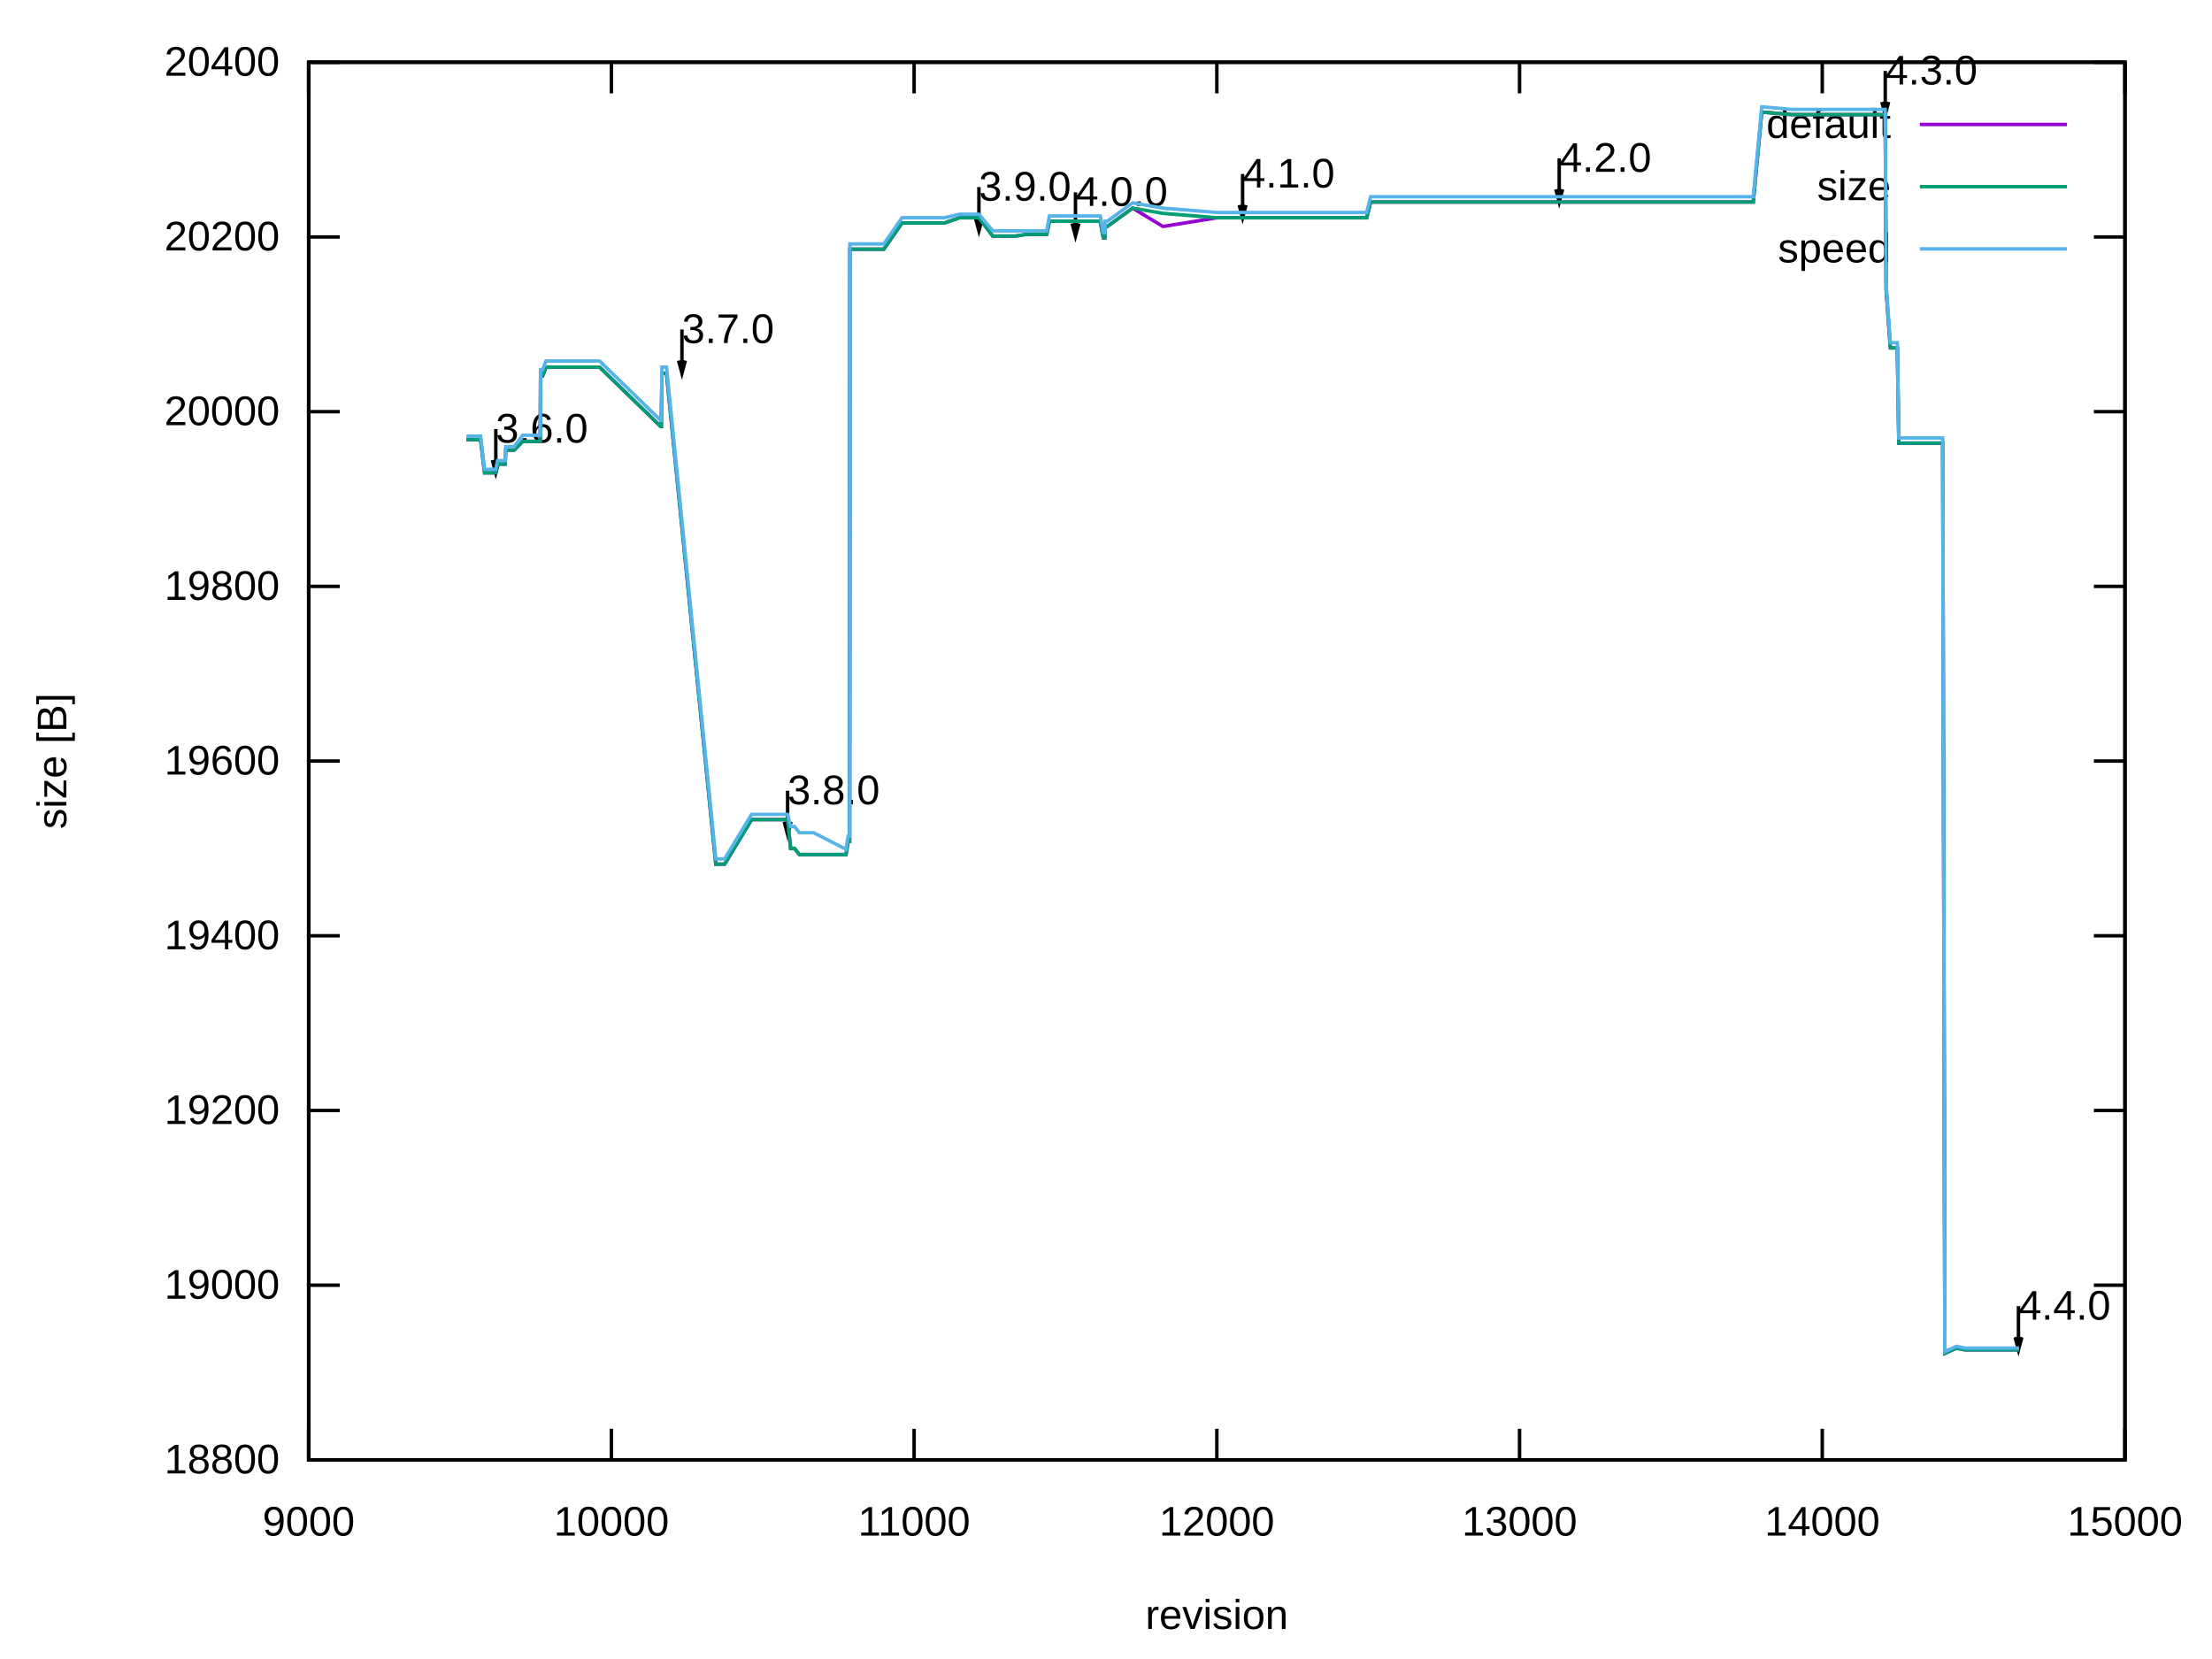
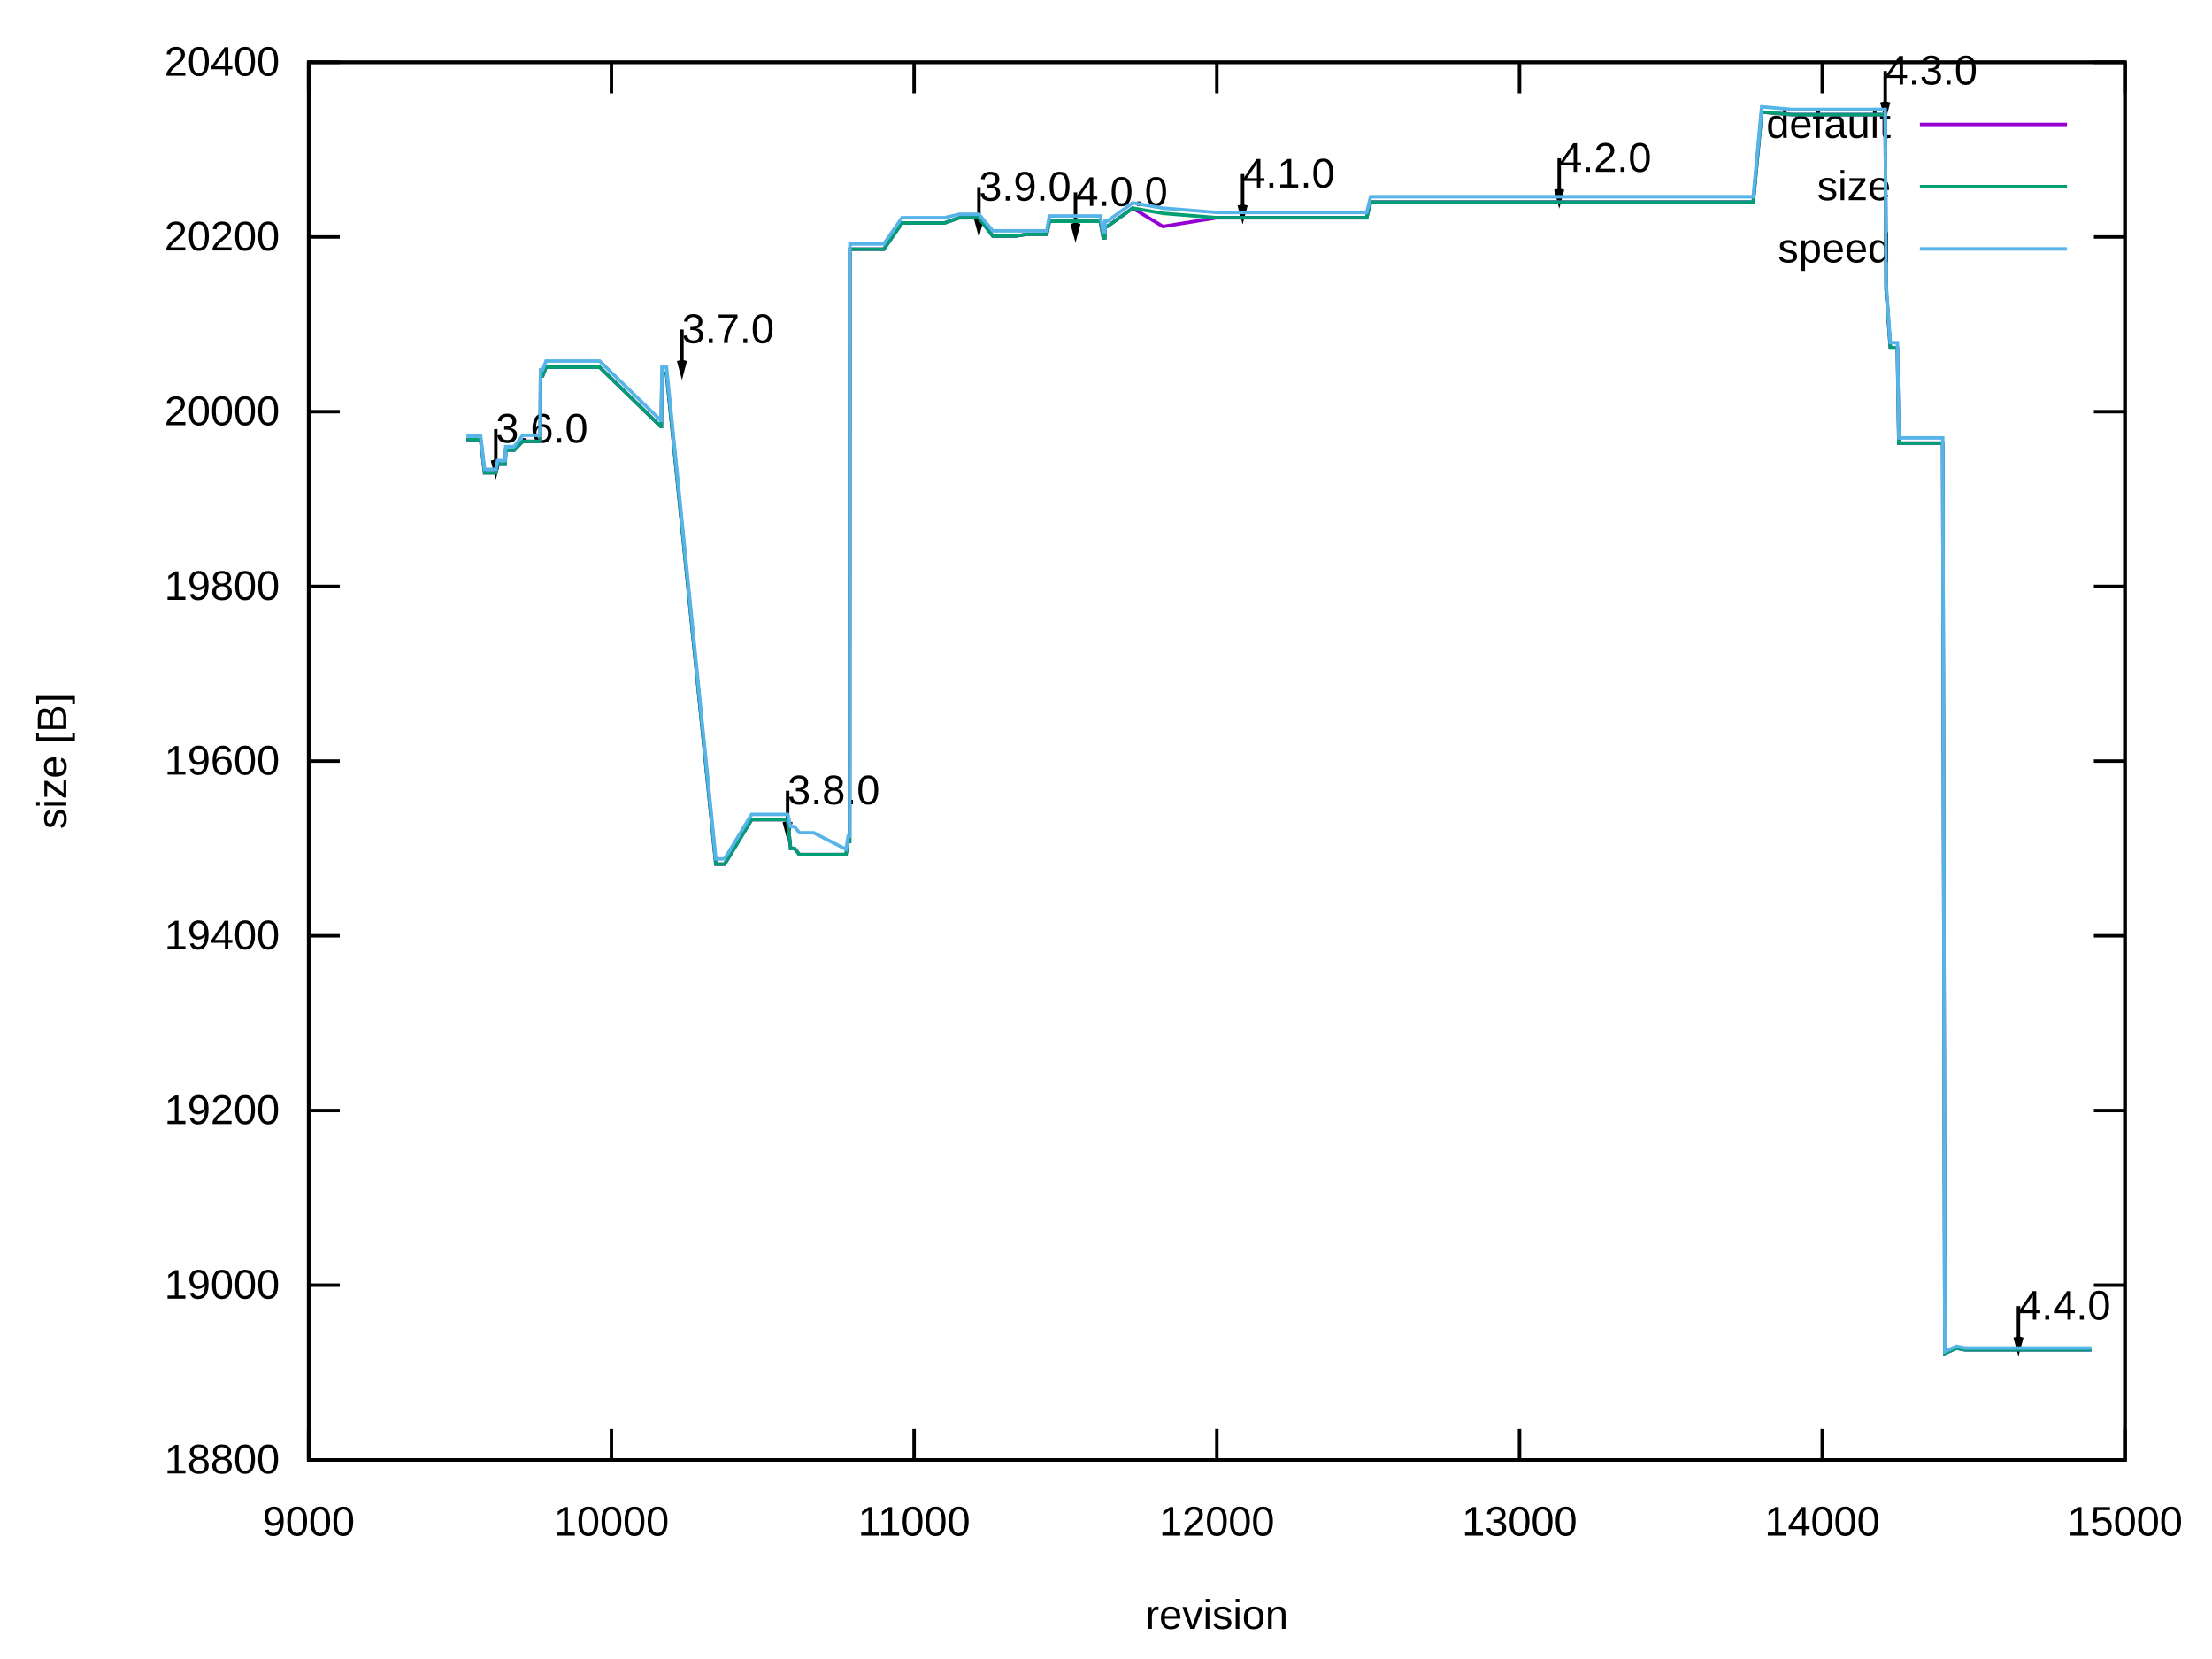
<svg xmlns="http://www.w3.org/2000/svg" xmlns:xlink="http://www.w3.org/1999/xlink" width="640" height="480" viewBox="0 0 640 480">
  <g id="gnuplot_canvas">
    <rect x="0" y="0" width="640" height="480" fill="none" />
    <defs>
      <circle id="gpDot" r="0.5" stroke-width="0.5" stroke="currentColor" />
      <path id="gpPt0" stroke-width="0.222" stroke="currentColor" d="M-1,0 h2 M0,-1 v2" />
      <path id="gpPt1" stroke-width="0.222" stroke="currentColor" d="M-1,-1 L1,1 M1,-1 L-1,1" />
      <path id="gpPt2" stroke-width="0.222" stroke="currentColor" d="M-1,0 L1,0 M0,-1 L0,1 M-1,-1 L1,1 M-1,1 L1,-1" />
      <rect id="gpPt3" stroke-width="0.222" stroke="currentColor" x="-1" y="-1" width="2" height="2" />
      <rect id="gpPt4" stroke-width="0.222" stroke="currentColor" fill="currentColor" x="-1" y="-1" width="2" height="2" />
      <circle id="gpPt5" stroke-width="0.222" stroke="currentColor" cx="0" cy="0" r="1" />
      <use xlink:href="#gpPt5" id="gpPt6" fill="currentColor" stroke="none" />
      <path id="gpPt7" stroke-width="0.222" stroke="currentColor" d="M0,-1.33 L-1.33,0.67 L1.33,0.67 z" />
      <use xlink:href="#gpPt7" id="gpPt8" fill="currentColor" stroke="none" />
      <use xlink:href="#gpPt7" id="gpPt9" stroke="currentColor" transform="rotate(180)" />
      <use xlink:href="#gpPt9" id="gpPt10" fill="currentColor" stroke="none" />
      <use xlink:href="#gpPt3" id="gpPt11" stroke="currentColor" transform="rotate(45)" />
      <use xlink:href="#gpPt11" id="gpPt12" fill="currentColor" stroke="none" />
      <path id="gpPt13" stroke-width="0.222" stroke="currentColor" d="M0,1.330 L1.265,0.411 L0.782,-1.067 L-0.782,-1.076 L-1.265,0.411 z" />
      <use xlink:href="#gpPt13" id="gpPt14" fill="currentColor" stroke="none" />
      <filter id="textbox" filterUnits="objectBoundingBox" x="0" y="0" height="1" width="1">
        <feFlood flood-color="white" flood-opacity="1" result="bgnd" />
        <feComposite in="SourceGraphic" in2="bgnd" operator="atop" />
      </filter>
      <filter id="greybox" filterUnits="objectBoundingBox" x="0" y="0" height="1" width="1">
        <feFlood flood-color="lightgrey" flood-opacity="1" result="grey" />
        <feComposite in="SourceGraphic" in2="grey" operator="atop" />
      </filter>
    </defs>
    <g fill="none" color="white" stroke="currentColor" stroke-width="1.00" stroke-linecap="butt" stroke-linejoin="miter">
</g>
    <g fill="none" color="black" stroke="currentColor" stroke-width="1.00" stroke-linecap="butt" stroke-linejoin="miter">
      <path stroke="black" d="M89.31,422.40 L98.31,422.40 M614.82,422.40 L605.82,422.40  " />
      <g transform="translate(80.92,426.30)" stroke="none" fill="black" font-family="Arial" font-size="12.00" text-anchor="end">
        <text>
          <tspan font-family="Arial"> 18800</tspan>
        </text>
      </g>
    </g>
    <g fill="none" color="black" stroke="currentColor" stroke-width="1.00" stroke-linecap="butt" stroke-linejoin="miter">
      <path stroke="black" d="M89.31,371.85 L98.31,371.85 M614.82,371.85 L605.82,371.85  " />
      <g transform="translate(80.92,375.75)" stroke="none" fill="black" font-family="Arial" font-size="12.00" text-anchor="end">
        <text>
          <tspan font-family="Arial"> 19000</tspan>
        </text>
      </g>
    </g>
    <g fill="none" color="black" stroke="currentColor" stroke-width="1.00" stroke-linecap="butt" stroke-linejoin="miter">
      <path stroke="black" d="M89.31,321.30 L98.31,321.30 M614.82,321.30 L605.82,321.30  " />
      <g transform="translate(80.92,325.20)" stroke="none" fill="black" font-family="Arial" font-size="12.00" text-anchor="end">
        <text>
          <tspan font-family="Arial"> 19200</tspan>
        </text>
      </g>
    </g>
    <g fill="none" color="black" stroke="currentColor" stroke-width="1.00" stroke-linecap="butt" stroke-linejoin="miter">
      <path stroke="black" d="M89.31,270.75 L98.31,270.75 M614.82,270.75 L605.82,270.75  " />
      <g transform="translate(80.92,274.65)" stroke="none" fill="black" font-family="Arial" font-size="12.00" text-anchor="end">
        <text>
          <tspan font-family="Arial"> 19400</tspan>
        </text>
      </g>
    </g>
    <g fill="none" color="black" stroke="currentColor" stroke-width="1.00" stroke-linecap="butt" stroke-linejoin="miter">
      <path stroke="black" d="M89.31,220.20 L98.31,220.20 M614.82,220.20 L605.82,220.20  " />
      <g transform="translate(80.92,224.10)" stroke="none" fill="black" font-family="Arial" font-size="12.00" text-anchor="end">
        <text>
          <tspan font-family="Arial"> 19600</tspan>
        </text>
      </g>
    </g>
    <g fill="none" color="black" stroke="currentColor" stroke-width="1.00" stroke-linecap="butt" stroke-linejoin="miter">
      <path stroke="black" d="M89.31,169.66 L98.31,169.66 M614.82,169.66 L605.82,169.66  " />
      <g transform="translate(80.92,173.56)" stroke="none" fill="black" font-family="Arial" font-size="12.00" text-anchor="end">
        <text>
          <tspan font-family="Arial"> 19800</tspan>
        </text>
      </g>
    </g>
    <g fill="none" color="black" stroke="currentColor" stroke-width="1.00" stroke-linecap="butt" stroke-linejoin="miter">
      <path stroke="black" d="M89.31,119.11 L98.31,119.11 M614.82,119.11 L605.82,119.11  " />
      <g transform="translate(80.92,123.01)" stroke="none" fill="black" font-family="Arial" font-size="12.00" text-anchor="end">
        <text>
          <tspan font-family="Arial"> 20000</tspan>
        </text>
      </g>
    </g>
    <g fill="none" color="black" stroke="currentColor" stroke-width="1.00" stroke-linecap="butt" stroke-linejoin="miter">
      <path stroke="black" d="M89.31,68.56 L98.31,68.56 M614.82,68.56 L605.82,68.56  " />
      <g transform="translate(80.92,72.46)" stroke="none" fill="black" font-family="Arial" font-size="12.00" text-anchor="end">
        <text>
          <tspan font-family="Arial"> 20200</tspan>
        </text>
      </g>
    </g>
    <g fill="none" color="black" stroke="currentColor" stroke-width="1.00" stroke-linecap="butt" stroke-linejoin="miter">
      <path stroke="black" d="M89.31,18.01 L98.31,18.01 M614.82,18.01 L605.82,18.01  " />
      <g transform="translate(80.92,21.91)" stroke="none" fill="black" font-family="Arial" font-size="12.00" text-anchor="end">
        <text>
          <tspan font-family="Arial"> 20400</tspan>
        </text>
      </g>
    </g>
    <g fill="none" color="black" stroke="currentColor" stroke-width="1.00" stroke-linecap="butt" stroke-linejoin="miter">
      <path stroke="black" d="M89.31,422.40 L89.31,413.40 M89.31,18.01 L89.31,27.01  " />
      <g transform="translate(89.31,444.30)" stroke="none" fill="black" font-family="Arial" font-size="12.00" text-anchor="middle">
        <text>
          <tspan font-family="Arial"> 9000</tspan>
        </text>
      </g>
    </g>
    <g fill="none" color="black" stroke="currentColor" stroke-width="1.00" stroke-linecap="butt" stroke-linejoin="miter">
      <path stroke="black" d="M176.90,422.40 L176.90,413.40 M176.90,18.01 L176.90,27.01  " />
      <g transform="translate(176.90,444.30)" stroke="none" fill="black" font-family="Arial" font-size="12.00" text-anchor="middle">
        <text>
          <tspan font-family="Arial"> 10000</tspan>
        </text>
      </g>
    </g>
    <g fill="none" color="black" stroke="currentColor" stroke-width="1.00" stroke-linecap="butt" stroke-linejoin="miter">
      <path stroke="black" d="M264.48,422.40 L264.48,413.40 M264.48,18.01 L264.48,27.01  " />
      <g transform="translate(264.48,444.30)" stroke="none" fill="black" font-family="Arial" font-size="12.00" text-anchor="middle">
        <text>
          <tspan font-family="Arial"> 11000</tspan>
        </text>
      </g>
    </g>
    <g fill="none" color="black" stroke="currentColor" stroke-width="1.00" stroke-linecap="butt" stroke-linejoin="miter">
      <path stroke="black" d="M352.07,422.40 L352.07,413.40 M352.07,18.01 L352.07,27.01  " />
      <g transform="translate(352.07,444.30)" stroke="none" fill="black" font-family="Arial" font-size="12.00" text-anchor="middle">
        <text>
          <tspan font-family="Arial"> 12000</tspan>
        </text>
      </g>
    </g>
    <g fill="none" color="black" stroke="currentColor" stroke-width="1.00" stroke-linecap="butt" stroke-linejoin="miter">
      <path stroke="black" d="M439.65,422.40 L439.65,413.40 M439.65,18.01 L439.65,27.01  " />
      <g transform="translate(439.65,444.30)" stroke="none" fill="black" font-family="Arial" font-size="12.00" text-anchor="middle">
        <text>
          <tspan font-family="Arial"> 13000</tspan>
        </text>
      </g>
    </g>
    <g fill="none" color="black" stroke="currentColor" stroke-width="1.00" stroke-linecap="butt" stroke-linejoin="miter">
      <path stroke="black" d="M527.24,422.40 L527.24,413.40 M527.24,18.01 L527.24,27.01  " />
      <g transform="translate(527.24,444.30)" stroke="none" fill="black" font-family="Arial" font-size="12.00" text-anchor="middle">
        <text>
          <tspan font-family="Arial"> 14000</tspan>
        </text>
      </g>
    </g>
    <g fill="none" color="black" stroke="currentColor" stroke-width="1.00" stroke-linecap="butt" stroke-linejoin="miter">
      <path stroke="black" d="M614.82,422.40 L614.82,413.40 M614.82,18.01 L614.82,27.01  " />
      <g transform="translate(614.82,444.30)" stroke="none" fill="black" font-family="Arial" font-size="12.00" text-anchor="middle">
        <text>
          <tspan font-family="Arial"> 15000</tspan>
        </text>
      </g>
    </g>
    <g fill="none" color="black" stroke="currentColor" stroke-width="1.00" stroke-linecap="butt" stroke-linejoin="miter">
</g>
    <g fill="none" color="black" stroke="currentColor" stroke-width="1.00" stroke-linecap="butt" stroke-linejoin="miter">
      <path stroke="black" d="M89.31,18.01 L89.31,422.40 L614.82,422.40 L614.82,18.01 L89.31,18.01 Z  " />
      <g transform="translate(143.44,128.06)" stroke="none" fill="black" font-family="Arial" font-size="12.00" text-anchor="start">
        <text>
          <tspan font-family="Arial">3.6.0</tspan>
        </text>
      </g>
      <g transform="translate(197.30,99.25)" stroke="none" fill="black" font-family="Arial" font-size="12.00" text-anchor="start">
        <text>
          <tspan font-family="Arial">3.7.0</tspan>
        </text>
      </g>
      <g transform="translate(227.87,232.70)" stroke="none" fill="black" font-family="Arial" font-size="12.00" text-anchor="start">
        <text>
          <tspan font-family="Arial">3.8.0</tspan>
        </text>
      </g>
      <g transform="translate(283.22,58.05)" stroke="none" fill="black" font-family="Arial" font-size="12.00" text-anchor="start">
        <text>
          <tspan font-family="Arial">3.9.0</tspan>
        </text>
      </g>
      <g transform="translate(311.16,59.57)" stroke="none" fill="black" font-family="Arial" font-size="12.00" text-anchor="start">
        <text>
          <tspan font-family="Arial">4.0.0</tspan>
        </text>
      </g>
      <g transform="translate(359.51,54.26)" stroke="none" fill="black" font-family="Arial" font-size="12.00" text-anchor="start">
        <text>
          <tspan font-family="Arial">4.1.0</tspan>
        </text>
      </g>
      <g transform="translate(451.12,49.71)" stroke="none" fill="black" font-family="Arial" font-size="12.00" text-anchor="start">
        <text>
          <tspan font-family="Arial">4.2.0</tspan>
        </text>
      </g>
      <g transform="translate(545.45,24.44)" stroke="none" fill="black" font-family="Arial" font-size="12.00" text-anchor="start">
        <text>
          <tspan font-family="Arial">4.3.0</tspan>
        </text>
      </g>
      <g transform="translate(583.99,381.82)" stroke="none" fill="black" font-family="Arial" font-size="12.00" text-anchor="start">
        <text>
          <tspan font-family="Arial">4.4.0</tspan>
        </text>
      </g>
-       <path stroke="black" d="M142.47,133.13 L143.45,136.79 L144.43,133.13 M143.45,124.15 L143.45,136.79 M196.33,104.32 L197.31,107.98 L198.29,104.32   M197.31,95.34 L197.31,107.98 M226.90,237.77 L227.88,241.43 L228.86,237.77 M227.88,228.79 L227.88,241.43 M282.25,63.12   L283.23,66.78 L284.21,63.12 M283.23,54.14 L283.23,66.78 M310.19,64.64 L311.17,68.30 L312.15,64.64 M311.17,55.66   L311.17,68.30 M358.54,59.33 L359.52,62.99 L360.50,59.33 M359.52,50.35 L359.52,62.99 M450.15,54.78 L451.13,58.44   L452.11,54.78 M451.13,45.80 L451.13,58.44 M544.48,29.51 L545.46,33.16 L546.44,29.51 M545.46,20.53 L545.46,33.16   M583.02,386.89 L584.00,390.54 L584.98,386.89 M584.00,377.91 L584.00,390.54  " />
-     </g>
-     <g fill="none" color="black" stroke="currentColor" stroke-width="1.00" stroke-linecap="butt" stroke-linejoin="miter">
-       <g transform="translate(19.18,220.21) rotate(270)" stroke="none" fill="black" font-family="Arial" font-size="12.00" text-anchor="middle">
-         <text>
-           <tspan font-family="Arial">size [B]</tspan>
-         </text>
-       </g>
-     </g>
-     <g fill="none" color="black" stroke="currentColor" stroke-width="1.00" stroke-linecap="butt" stroke-linejoin="miter">
-       <g transform="translate(352.06,471.30)" stroke="none" fill="black" font-family="Arial" font-size="12.00" text-anchor="middle">
-         <text>
-           <tspan font-family="Arial">revision</tspan>
-         </text>
-       </g>
+     </g>
+     <g fill="none" color="black" stroke="currentColor" stroke-width="1.00" stroke-linecap="butt" stroke-linejoin="miter">
+       <path stroke="black" d="M142.47,133.13 L143.45,136.79 L144.43,133.13 M143.45,124.15 L143.45,136.79  " />
+     </g>
+     <g fill="none" color="black" stroke="currentColor" stroke-width="1.00" stroke-linecap="butt" stroke-linejoin="miter">
+       <path stroke="black" d="M196.33,104.32 L197.31,107.98 L198.29,104.32 M197.31,95.34 L197.31,107.98  " />
+     </g>
+     <g fill="none" color="black" stroke="currentColor" stroke-width="1.00" stroke-linecap="butt" stroke-linejoin="miter">
+       <path stroke="black" d="M226.90,237.77 L227.88,241.43 L228.86,237.77 M227.88,228.79 L227.88,241.43  " />
+     </g>
+     <g fill="none" color="black" stroke="currentColor" stroke-width="1.00" stroke-linecap="butt" stroke-linejoin="miter">
+       <path stroke="black" d="M282.25,63.12 L283.23,66.78 L284.21,63.12 M283.23,54.14 L283.23,66.78  " />
+     </g>
+     <g fill="none" color="black" stroke="currentColor" stroke-width="1.00" stroke-linecap="butt" stroke-linejoin="miter">
+       <path stroke="black" d="M310.19,64.64 L311.17,68.30 L312.15,64.64 M311.17,55.66 L311.17,68.30  " />
+     </g>
+     <g fill="none" color="black" stroke="currentColor" stroke-width="1.00" stroke-linecap="butt" stroke-linejoin="miter">
+       <path stroke="black" d="M358.54,59.33 L359.52,62.99 L360.50,59.33 M359.52,50.35 L359.52,62.99  " />
+     </g>
+     <g fill="none" color="black" stroke="currentColor" stroke-width="1.00" stroke-linecap="butt" stroke-linejoin="miter">
+       <path stroke="black" d="M450.15,54.78 L451.13,58.44 L452.11,54.78 M451.13,45.80 L451.13,58.44  " />
+     </g>
+     <g fill="none" color="black" stroke="currentColor" stroke-width="1.00" stroke-linecap="butt" stroke-linejoin="miter">
+       <path stroke="black" d="M544.48,29.51 L545.46,33.16 L546.44,29.51 M545.46,20.53 L545.46,33.16  " />
+     </g>
+     <g fill="none" color="black" stroke="currentColor" stroke-width="1.00" stroke-linecap="butt" stroke-linejoin="miter">
+       <path stroke="black" d="M583.02,386.89 L584.00,390.54 L584.98,386.89 M584.00,377.91 L584.00,390.54  " />
    </g>
    <g fill="none" color="black" stroke="currentColor" stroke-width="1.00" stroke-linecap="butt" stroke-linejoin="miter">
</g>
    <g id="gnuplot_plot_1">
      <g fill="none" color="black" stroke="currentColor" stroke-width="1.00" stroke-linecap="butt" stroke-linejoin="miter">
        <g transform="translate(547.09,39.91)" stroke="none" fill="black" font-family="Arial" font-size="12.00" text-anchor="end">
          <text>
            <tspan font-family="Arial">default</tspan>
          </text>
        </g>
      </g>
      <g fill="none" color="black" stroke="currentColor" stroke-width="1.00" stroke-linecap="butt" stroke-linejoin="miter">
-         <path stroke="rgb(148,   0, 211)" d="M555.48,36.01 L598.04,36.01 M134.94,127.20 L136.61,127.20 L137.48,127.20 L139.06,127.20 L140.20,136.80 L140.90,136.80   L141.51,136.80 L141.95,136.80 L142.04,136.80 L142.12,136.80 L142.21,136.80 L143.44,136.80 L143.96,134.27 L144.66,134.27   L144.93,134.27 L145.01,134.27 L145.10,134.27 L145.19,134.27 L145.36,134.27 L145.80,134.27 L145.89,134.27 L146.15,134.27   L146.33,130.23 L146.50,130.23 L146.59,130.23 L147.03,130.23 L147.29,130.23 L147.47,130.23 L147.55,130.23 L147.64,130.23   L148.78,130.23 L151.23,127.70 L153.25,127.70 L154.12,127.70 L154.74,127.70 L155.09,127.70 L155.96,127.70 L156.22,127.70   L156.31,127.70 L156.40,108.75 L156.49,108.75 L157.01,108.75 L157.98,106.22 L158.50,106.22 L158.59,106.22 L158.76,106.22   L159.12,106.22 L159.64,106.22 L159.99,106.22 L160.08,106.22 L160.69,106.22 L160.95,106.22 L161.04,106.22 L161.13,106.22   L162.01,106.22 L162.18,106.22 L162.53,106.22 L166.30,106.22 L172.43,106.22 L172.78,106.22 L172.95,106.22 L173.04,106.22   L173.48,106.22 L191.17,123.40 L191.35,123.40 L191.52,107.99 L192.13,107.99 L192.75,107.99 L192.84,107.99 L207.11,250.03   L207.46,250.03 L207.55,250.03 L208.95,250.03 L209.04,250.03 L209.65,250.03 L217.45,237.14 L220.25,237.14 L221.56,237.14   L224.19,237.14 L225.77,237.14 L227.87,237.14 L228.75,245.48 L229.53,245.48 L229.88,245.48 L231.29,247.25 L232.95,247.25   L233.39,247.25 L234.35,247.25 L234.70,247.25 L235.40,247.25 L244.77,247.25 L245.39,243.46 L245.74,243.46 L245.82,243.46   L245.91,72.10 L246.09,72.10 L246.96,72.10 L255.72,72.10 L260.98,64.51 L262.20,64.51 L272.10,64.51 L273.24,64.51   L277.62,63.00 L283.22,63.00 L287.25,68.31 L293.38,68.31 L293.82,68.31 L296.97,67.80 L302.58,67.80 L302.84,67.80   L303.63,64.01 L308.89,64.01 L309.06,64.01 L311.16,64.01 L315.80,64.01 L318.26,64.01 L318.34,64.01 L319.22,68.81   L319.66,68.81 L319.75,65.53 L320.27,65.53 L320.36,65.53 L327.72,60.22 L336.47,65.53 L352.15,63.00 L356.97,63.00   L359.51,63.00 L360.65,63.00 L360.82,63.00 L361.00,63.00 L361.35,63.00 L361.61,63.00 L362.05,63.00 L386.40,63.00   L388.41,63.00 L389.73,63.00 L391.48,63.00 L392.70,63.00 L394.81,63.00 L395.42,63.00 L396.56,58.45 L408.29,58.45   L411.01,58.45 L412.41,58.45 L412.67,58.45 L417.40,58.45 L420.73,58.45 L421.70,58.45 L424.50,58.45 L427.56,58.45   L428.70,58.45 L430.10,58.45 L430.89,58.45 L436.93,58.45 L451.12,58.45 L457.17,58.45 L465.93,58.45 L483.00,58.45   L500.00,58.45 L500.87,58.45 L501.75,58.45 L505.16,58.45 L507.27,58.45 L509.72,32.42 L518.48,33.17 L527.24,33.17   L543.35,33.17 L545.45,33.17 L545.72,83.72 L546.94,100.66 L547.82,100.66 L548.08,100.66 L548.78,100.66 L548.96,100.66   L549.39,128.21 L553.51,128.21 L557.54,128.21 L559.64,128.21 L562.09,128.21 L562.71,391.57 L566.04,390.05 L568.58,390.55   L571.90,390.55 L573.48,390.55 L583.99,390.55 L584.17,390.55  " />
+         <path stroke="rgb(148,   0, 211)" d="M555.48,36.01 L598.04,36.01 M134.94,127.20 L136.61,127.20 L137.48,127.20 L139.06,127.20 L140.20,136.80 L140.90,136.80   L141.51,136.80 L141.95,136.80 L142.04,136.80 L142.12,136.80 L142.21,136.80 L143.44,136.80 L143.96,134.27 L144.66,134.27   L144.93,134.27 L145.01,134.27 L145.10,134.27 L145.19,134.27 L145.36,134.27 L145.80,134.27 L145.89,134.27 L146.15,134.27   L146.33,130.23 L146.50,130.23 L146.59,130.23 L147.03,130.23 L147.29,130.23 L147.47,130.23 L147.55,130.23 L147.64,130.23   L148.78,130.23 L151.23,127.70 L153.25,127.70 L154.12,127.70 L154.74,127.70 L155.09,127.70 L155.96,127.70 L156.22,127.70   L156.31,127.70 L156.40,108.75 L156.49,108.75 L157.01,108.75 L157.98,106.22 L158.50,106.22 L158.59,106.22 L158.76,106.22   L159.12,106.22 L159.64,106.22 L159.99,106.22 L160.08,106.22 L160.69,106.22 L160.95,106.22 L161.04,106.22 L161.13,106.22   L162.01,106.22 L162.18,106.22 L162.53,106.22 L166.30,106.22 L172.43,106.22 L172.78,106.22 L172.95,106.22 L173.04,106.22   L173.48,106.22 L191.17,123.40 L191.35,123.40 L191.52,107.99 L192.13,107.99 L192.75,107.99 L192.84,107.99 L207.11,250.03   L207.46,250.03 L207.55,250.03 L208.95,250.03 L209.04,250.03 L209.65,250.03 L217.45,237.14 L220.25,237.14 L221.56,237.14   L224.19,237.14 L225.77,237.14 L227.87,237.14 L228.75,245.48 L229.53,245.48 L229.88,245.48 L231.29,247.25 L232.95,247.25   L233.39,247.25 L234.35,247.25 L234.70,247.25 L235.40,247.25 L244.77,247.25 L245.39,243.46 L245.74,243.46 L245.82,243.46   L245.91,72.10 L246.09,72.10 L246.96,72.10 L255.72,72.10 L260.98,64.51 L262.20,64.51 L272.10,64.51 L273.24,64.51   L277.62,63.00 L283.22,63.00 L287.25,68.31 L293.38,68.31 L293.82,68.31 L296.97,67.80 L302.58,67.80 L302.84,67.80   L303.63,64.01 L308.89,64.01 L309.06,64.01 L311.16,64.01 L315.80,64.01 L318.26,64.01 L318.34,64.01 L319.22,68.81   L319.66,68.81 L319.75,65.53 L320.27,65.53 L320.36,65.53 L327.72,60.22 L336.47,65.53 L352.15,63.00 L356.97,63.00   L359.51,63.00 L360.65,63.00 L360.82,63.00 L361.00,63.00 L361.35,63.00 L361.61,63.00 L362.05,63.00 L386.40,63.00   L388.41,63.00 L389.73,63.00 L391.48,63.00 L392.70,63.00 L394.81,63.00 L395.42,63.00 L396.56,58.45 L408.29,58.45   L411.01,58.45 L412.41,58.45 L412.67,58.45 L417.40,58.45 L420.73,58.45 L421.70,58.45 L424.50,58.45 L427.56,58.45   L428.70,58.45 L430.10,58.45 L430.89,58.45 L436.93,58.45 L451.12,58.45 L457.17,58.45 L465.93,58.45 L483.00,58.45   L500.00,58.45 L500.87,58.45 L501.75,58.45 L505.16,58.45 L507.27,58.45 L509.72,32.42 L518.48,33.17 L527.24,33.17   L543.35,33.17 L545.45,33.17 L545.72,83.72 L546.94,100.66 L547.82,100.66 L548.08,100.66 L548.78,100.66 L548.96,100.66   L549.39,128.21 L553.51,128.21 L557.54,128.21 L559.64,128.21 L562.09,128.21 L562.71,391.57 L566.04,390.05 L568.58,390.55   L571.90,390.55 L573.48,390.55 L583.99,390.55 L584.17,390.55 L589.42,390.55 L591.87,390.55 L598.79,390.55 L605.10,390.55    " />
      </g>
    </g>
    <g id="gnuplot_plot_2">
      <g fill="none" color="black" stroke="currentColor" stroke-width="1.00" stroke-linecap="butt" stroke-linejoin="miter">
        <g transform="translate(547.09,57.91)" stroke="none" fill="black" font-family="Arial" font-size="12.00" text-anchor="end">
          <text>
            <tspan font-family="Arial">size</tspan>
          </text>
        </g>
      </g>
      <g fill="none" color="black" stroke="currentColor" stroke-width="1.00" stroke-linecap="butt" stroke-linejoin="miter">
-         <path stroke="rgb(  0, 158, 115)" d="M555.48,54.01 L598.04,54.01 M134.94,127.20 L136.61,127.20 L137.48,127.20 L139.06,127.20 L140.20,136.80 L140.90,136.80   L141.51,136.80 L141.95,136.80 L142.04,136.80 L142.12,136.80 L142.21,136.80 L143.44,136.80 L143.96,134.27 L144.66,134.27   L144.93,134.27 L145.01,134.27 L145.10,134.27 L145.19,134.27 L145.36,134.27 L145.80,134.27 L145.89,134.27 L146.15,134.27   L146.33,130.23 L146.50,130.23 L146.59,130.23 L147.03,130.23 L147.29,130.23 L147.47,130.23 L147.55,130.23 L147.64,130.23   L148.78,130.23 L151.23,127.70 L153.25,127.70 L154.12,127.70 L154.74,127.70 L155.09,127.70 L155.96,127.70 L156.22,127.70   L156.31,127.70 L156.40,108.75 L156.49,108.75 L157.01,108.75 L157.98,106.22 L158.50,106.22 L158.59,106.22 L158.76,106.22   L159.12,106.22 L159.64,106.22 L159.99,106.22 L160.08,106.22 L160.69,106.22 L160.95,106.22 L161.04,106.22 L161.13,106.22   L162.01,106.22 L162.18,106.22 L162.53,106.22 L166.30,106.22 L172.43,106.22 L172.78,106.22 L172.95,106.22 L173.04,106.22   L173.48,106.22 L191.17,123.40 L191.35,123.40 L191.52,107.99 L192.13,107.99 L192.75,107.99 L192.84,107.99 L207.11,250.03   L207.46,250.03 L207.55,250.03 L208.95,250.03 L209.04,250.03 L209.65,250.03 L217.45,237.14 L220.25,237.14 L221.56,237.14   L224.19,237.14 L225.77,237.14 L227.87,237.14 L228.75,245.48 L229.53,245.48 L229.88,245.48 L231.29,247.25 L232.95,247.25   L233.39,247.25 L234.35,247.25 L234.70,247.25 L235.40,247.25 L244.77,247.25 L245.39,243.46 L245.74,243.46 L245.82,243.46   L245.91,72.10 L246.09,72.10 L246.96,72.10 L255.72,72.10 L260.98,64.51 L262.20,64.51 L272.10,64.51 L273.24,64.51   L277.62,63.00 L283.22,63.00 L287.25,68.31 L293.38,68.31 L293.82,68.31 L296.97,67.80 L302.58,67.80 L302.84,67.80   L303.63,64.01 L308.89,64.01 L309.06,64.01 L311.16,64.01 L315.80,64.01 L318.26,64.01 L318.34,64.01 L319.22,68.81   L319.66,68.81 L319.75,65.53 L320.27,65.53 L320.36,65.53 L327.72,60.22 L336.47,61.73 L352.15,63.00 L356.97,63.00   L359.51,63.00 L360.65,63.00 L360.82,63.00 L361.00,63.00 L361.35,63.00 L361.61,63.00 L362.05,63.00 L386.40,63.00   L388.41,63.00 L389.73,63.00 L391.48,63.00 L392.70,63.00 L394.81,63.00 L395.42,63.00 L396.56,58.45 L408.29,58.45   L411.01,58.45 L412.41,58.45 L412.67,58.45 L417.40,58.45 L420.73,58.45 L421.70,58.45 L424.50,58.45 L427.56,58.45   L428.70,58.45 L430.10,58.45 L430.89,58.45 L436.93,58.45 L451.12,58.45 L457.17,58.45 L465.93,58.45 L483.00,58.45   L500.00,58.45 L500.87,58.45 L501.75,58.45 L505.16,58.45 L507.27,58.45 L509.72,32.42 L518.48,33.17 L527.24,33.17   L543.35,33.17 L545.45,33.17 L545.72,83.72 L546.94,100.66 L547.82,100.66 L548.08,100.66 L548.78,100.66 L548.96,100.66   L549.39,128.21 L553.51,128.21 L557.54,128.21 L559.64,128.21 L562.09,128.21 L562.71,391.57 L566.04,390.05 L568.58,390.55   L571.90,390.55 L573.48,390.55 L583.99,390.55 L584.17,390.55  " />
+         <path stroke="rgb(  0, 158, 115)" d="M555.48,54.01 L598.04,54.01 M134.94,127.20 L136.61,127.20 L137.48,127.20 L139.06,127.20 L140.20,136.80 L140.90,136.80   L141.51,136.80 L141.95,136.80 L142.04,136.80 L142.12,136.80 L142.21,136.80 L143.44,136.80 L143.96,134.27 L144.66,134.27   L144.93,134.27 L145.01,134.27 L145.10,134.27 L145.19,134.27 L145.36,134.27 L145.80,134.27 L145.89,134.27 L146.15,134.27   L146.33,130.23 L146.50,130.23 L146.59,130.23 L147.03,130.23 L147.29,130.23 L147.47,130.23 L147.55,130.23 L147.64,130.23   L148.78,130.23 L151.23,127.70 L153.25,127.70 L154.12,127.70 L154.74,127.70 L155.09,127.70 L155.96,127.70 L156.22,127.70   L156.31,127.70 L156.40,108.75 L156.49,108.75 L157.01,108.75 L157.98,106.22 L158.50,106.22 L158.59,106.22 L158.76,106.22   L159.12,106.22 L159.64,106.22 L159.99,106.22 L160.08,106.22 L160.69,106.22 L160.95,106.22 L161.04,106.22 L161.13,106.22   L162.01,106.22 L162.18,106.22 L162.53,106.22 L166.30,106.22 L172.43,106.22 L172.78,106.22 L172.95,106.22 L173.04,106.22   L173.48,106.22 L191.17,123.40 L191.35,123.40 L191.52,107.99 L192.13,107.99 L192.75,107.99 L192.84,107.99 L207.11,250.03   L207.46,250.03 L207.55,250.03 L208.95,250.03 L209.04,250.03 L209.65,250.03 L217.45,237.14 L220.25,237.14 L221.56,237.14   L224.19,237.14 L225.77,237.14 L227.87,237.14 L228.75,245.48 L229.53,245.48 L229.88,245.48 L231.29,247.25 L232.95,247.25   L233.39,247.25 L234.35,247.25 L234.70,247.25 L235.40,247.25 L244.77,247.25 L245.39,243.46 L245.74,243.46 L245.82,243.46   L245.91,72.10 L246.09,72.10 L246.96,72.10 L255.72,72.10 L260.98,64.51 L262.20,64.51 L272.10,64.51 L273.24,64.51   L277.62,63.00 L283.22,63.00 L287.25,68.31 L293.38,68.31 L293.82,68.31 L296.97,67.80 L302.58,67.80 L302.84,67.80   L303.63,64.01 L308.89,64.01 L309.06,64.01 L311.16,64.01 L315.80,64.01 L318.26,64.01 L318.34,64.01 L319.22,68.81   L319.66,68.81 L319.75,65.53 L320.27,65.53 L320.36,65.53 L327.72,60.22 L336.47,61.73 L352.15,63.00 L356.97,63.00   L359.51,63.00 L360.65,63.00 L360.82,63.00 L361.00,63.00 L361.35,63.00 L361.61,63.00 L362.05,63.00 L386.40,63.00   L388.41,63.00 L389.73,63.00 L391.48,63.00 L392.70,63.00 L394.81,63.00 L395.42,63.00 L396.56,58.45 L408.29,58.45   L411.01,58.45 L412.41,58.45 L412.67,58.45 L417.40,58.45 L420.73,58.45 L421.70,58.45 L424.50,58.45 L427.56,58.45   L428.70,58.45 L430.10,58.45 L430.89,58.45 L436.93,58.45 L451.12,58.45 L457.17,58.45 L465.93,58.45 L483.00,58.45   L500.00,58.45 L500.87,58.45 L501.75,58.45 L505.16,58.45 L507.27,58.45 L509.72,32.42 L518.48,33.17 L527.24,33.17   L543.35,33.17 L545.45,33.17 L545.72,83.72 L546.94,100.66 L547.82,100.66 L548.08,100.66 L548.78,100.66 L548.96,100.66   L549.39,128.21 L553.51,128.21 L557.54,128.21 L559.64,128.21 L562.09,128.21 L562.71,391.57 L566.04,390.05 L568.58,390.55   L571.90,390.55 L573.48,390.55 L583.99,390.55 L584.17,390.55 L589.42,390.55 L591.87,390.55 L598.79,390.55 L605.10,390.55    " />
      </g>
    </g>
    <g id="gnuplot_plot_3">
      <g fill="none" color="black" stroke="currentColor" stroke-width="1.00" stroke-linecap="butt" stroke-linejoin="miter">
        <g transform="translate(547.09,75.91)" stroke="none" fill="black" font-family="Arial" font-size="12.00" text-anchor="end">
          <text>
            <tspan font-family="Arial">speed</tspan>
          </text>
        </g>
      </g>
      <g fill="none" color="black" stroke="currentColor" stroke-width="1.00" stroke-linecap="butt" stroke-linejoin="miter">
-         <path stroke="rgb( 86, 180, 233)" d="M555.48,72.01 L598.04,72.01 M134.94,126.18 L136.61,126.18 L137.48,126.18 L139.06,126.18 L140.20,135.79 L140.90,135.79   L141.51,135.79 L141.95,135.79 L142.04,135.79 L142.12,135.79 L142.21,135.79 L143.44,135.79 L143.96,133.26 L144.66,133.26   L144.93,133.26 L145.01,133.26 L145.10,133.26 L145.19,133.26 L145.36,133.26 L145.80,133.26 L145.89,133.26 L146.15,133.26   L146.33,129.22 L146.50,129.22 L146.59,129.22 L147.03,129.22 L147.29,129.22 L147.47,129.22 L147.55,129.22 L147.64,129.22   L148.78,129.22 L151.23,125.93 L153.25,125.93 L154.12,125.93 L154.74,125.93 L155.09,125.93 L155.96,125.93 L156.22,125.93   L156.31,125.93 L156.40,106.98 L156.49,106.98 L157.01,106.98 L157.98,104.45 L158.50,104.45 L158.59,104.45 L158.76,104.45   L159.12,104.45 L159.64,104.45 L159.99,104.45 L160.08,104.45 L160.69,104.45 L160.95,104.45 L161.04,104.45 L161.13,104.45   L162.01,104.45 L162.18,104.45 L162.53,104.45 L166.30,104.45 L172.43,104.45 L172.78,104.45 L172.95,104.45 L173.04,104.45   L173.48,104.45 L191.17,121.63 L191.35,121.63 L191.52,106.22 L192.13,106.22 L192.75,106.22 L192.84,106.22 L207.11,248.51   L207.46,248.51 L207.55,248.51 L208.95,248.51 L209.04,248.51 L209.65,248.51 L217.45,235.62 L220.25,235.62 L221.56,235.62   L224.19,235.62 L225.77,235.62 L227.87,235.62 L228.75,239.16 L229.53,239.16 L229.88,239.16 L231.29,240.93 L232.95,240.93   L233.39,240.93 L234.35,240.93 L234.70,240.93 L235.40,240.93 L244.77,245.73 L245.39,241.94 L245.74,241.94 L245.82,241.94   L245.91,70.58 L246.09,70.58 L246.96,70.58 L255.72,70.58 L260.98,63.00 L262.20,63.00 L272.10,63.00 L273.24,63.00   L277.62,61.99 L283.22,61.99 L287.25,66.79 L293.38,66.79 L293.82,66.79 L296.97,66.79 L302.58,66.79 L302.84,66.79   L303.63,62.49 L308.89,62.49 L309.06,62.49 L311.16,62.49 L315.80,62.49 L318.26,62.49 L318.34,62.49 L319.22,67.30   L319.66,67.30 L319.75,64.01 L320.27,64.01 L320.36,64.01 L327.72,58.70 L336.47,60.22 L352.15,61.48 L356.97,61.48   L359.51,61.48 L360.65,61.48 L360.82,61.48 L361.00,61.48 L361.35,61.48 L361.61,61.48 L362.05,61.48 L386.40,61.48   L388.41,61.48 L389.73,61.48 L391.48,61.48 L392.70,61.48 L394.81,61.48 L395.42,61.48 L396.56,56.93 L408.29,56.93   L411.01,56.93 L412.41,56.93 L412.67,56.93 L417.40,56.93 L420.73,56.93 L421.70,56.93 L424.50,56.93 L427.56,56.93   L428.70,56.93 L430.10,56.93 L430.89,56.93 L436.93,56.93 L451.12,56.93 L457.17,56.93 L465.93,56.93 L483.00,56.93   L500.00,56.93 L500.87,56.93 L501.75,56.93 L505.16,56.93 L507.27,56.93 L509.72,30.90 L518.48,31.66 L527.24,31.66   L543.35,31.66 L545.45,31.66 L545.72,82.21 L546.94,99.14 L547.82,99.14 L548.08,99.14 L548.78,99.14 L548.96,99.14   L549.39,126.69 L553.51,126.69 L557.54,126.69 L559.64,126.69 L562.09,126.69 L562.71,391.06 L566.04,389.54 L568.58,390.05   L571.90,390.05 L573.48,390.05 L583.99,390.05 L584.17,390.05  " />
+         <path stroke="rgb( 86, 180, 233)" d="M555.48,72.01 L598.04,72.01 M134.94,126.18 L136.61,126.18 L137.48,126.18 L139.06,126.18 L140.20,135.79 L140.90,135.79   L141.51,135.79 L141.95,135.79 L142.04,135.79 L142.12,135.79 L142.21,135.79 L143.44,135.79 L143.96,133.26 L144.66,133.26   L144.93,133.26 L145.01,133.26 L145.10,133.26 L145.19,133.26 L145.36,133.26 L145.80,133.26 L145.89,133.26 L146.15,133.26   L146.33,129.22 L146.50,129.22 L146.59,129.22 L147.03,129.22 L147.29,129.22 L147.47,129.22 L147.55,129.22 L147.64,129.22   L148.78,129.22 L151.23,125.93 L153.25,125.93 L154.12,125.93 L154.74,125.93 L155.09,125.93 L155.96,125.93 L156.22,125.93   L156.31,125.93 L156.40,106.98 L156.49,106.98 L157.01,106.98 L157.98,104.45 L158.50,104.45 L158.59,104.45 L158.76,104.45   L159.12,104.45 L159.64,104.45 L159.99,104.45 L160.08,104.45 L160.69,104.45 L160.95,104.45 L161.04,104.45 L161.13,104.45   L162.01,104.45 L162.18,104.45 L162.53,104.45 L166.30,104.45 L172.43,104.45 L172.78,104.45 L172.95,104.45 L173.04,104.45   L173.48,104.45 L191.17,121.63 L191.35,121.63 L191.52,106.22 L192.13,106.22 L192.75,106.22 L192.84,106.22 L207.11,248.51   L207.46,248.51 L207.55,248.51 L208.95,248.51 L209.04,248.51 L209.65,248.51 L217.45,235.62 L220.25,235.62 L221.56,235.62   L224.19,235.62 L225.77,235.62 L227.87,235.62 L228.75,239.16 L229.53,239.16 L229.88,239.16 L231.29,240.93 L232.95,240.93   L233.39,240.93 L234.35,240.93 L234.70,240.93 L235.40,240.93 L244.77,245.73 L245.39,241.94 L245.74,241.94 L245.82,241.94   L245.91,70.58 L246.09,70.58 L246.96,70.58 L255.72,70.58 L260.98,63.00 L262.20,63.00 L272.10,63.00 L273.24,63.00   L277.62,61.99 L283.22,61.99 L287.25,66.79 L293.38,66.79 L293.82,66.79 L296.97,66.79 L302.58,66.79 L302.84,66.79   L303.63,62.49 L308.89,62.49 L309.06,62.49 L311.16,62.49 L315.80,62.49 L318.26,62.49 L318.34,62.49 L319.22,67.30   L319.66,67.30 L319.75,64.01 L320.27,64.01 L320.36,64.01 L327.72,58.70 L336.47,60.22 L352.15,61.48 L356.97,61.48   L359.51,61.48 L360.65,61.48 L360.82,61.48 L361.00,61.48 L361.35,61.48 L361.61,61.48 L362.05,61.48 L386.40,61.48   L388.41,61.48 L389.73,61.48 L391.48,61.48 L392.70,61.48 L394.81,61.48 L395.42,61.48 L396.56,56.93 L408.29,56.93   L411.01,56.93 L412.41,56.93 L412.67,56.93 L417.40,56.93 L420.73,56.93 L421.70,56.93 L424.50,56.93 L427.56,56.93   L428.70,56.93 L430.10,56.93 L430.89,56.93 L436.93,56.93 L451.12,56.93 L457.17,56.93 L465.93,56.93 L483.00,56.93   L500.00,56.93 L500.87,56.93 L501.75,56.93 L505.16,56.93 L507.27,56.93 L509.72,30.90 L518.48,31.66 L527.24,31.66   L543.35,31.66 L545.45,31.66 L545.72,82.21 L546.94,99.14 L547.82,99.14 L548.08,99.14 L548.78,99.14 L548.96,99.14   L549.39,126.69 L553.51,126.69 L557.54,126.69 L559.64,126.69 L562.09,126.69 L562.71,391.06 L566.04,389.54 L568.58,390.05   L571.90,390.05 L573.48,390.05 L583.99,390.05 L584.17,390.05 L589.42,390.05 L591.87,390.05 L598.79,390.05 L605.10,390.05    " />
      </g>
    </g>
    <g fill="none" color="white" stroke="rgb( 86, 180, 233)" stroke-width="2.00" stroke-linecap="butt" stroke-linejoin="miter">
</g>
    <g fill="none" color="black" stroke="currentColor" stroke-width="2.00" stroke-linecap="butt" stroke-linejoin="miter">
</g>
    <g fill="none" color="black" stroke="black" stroke-width="1.00" stroke-linecap="butt" stroke-linejoin="miter">
</g>
    <g fill="none" color="black" stroke="currentColor" stroke-width="1.00" stroke-linecap="butt" stroke-linejoin="miter">
      <path stroke="black" d="M89.31,18.01 L89.31,422.40 L614.82,422.40 L614.82,18.01 L89.31,18.01 Z  " />
-     </g>
+       <g transform="translate(19.18,220.21) rotate(270.00)" stroke="none" fill="black" font-family="Arial" font-size="12.00" text-anchor="middle">
+         <text>
+           <tspan font-family="Arial">size [B]</tspan>
+         </text>
+       </g>
+     </g>
+     <g fill="none" color="black" stroke="currentColor" stroke-width="1.00" stroke-linecap="butt" stroke-linejoin="miter">
+       <g transform="translate(352.06,471.30)" stroke="none" fill="black" font-family="Arial" font-size="12.00" text-anchor="middle">
+         <text>
+           <tspan font-family="Arial">revision</tspan>
+         </text>
+       </g>
+     </g>
+     <g fill="none" color="black" stroke="currentColor" stroke-width="1.00" stroke-linecap="butt" stroke-linejoin="miter">
+ </g>
    <g fill="none" color="black" stroke="currentColor" stroke-width="1.00" stroke-linecap="butt" stroke-linejoin="miter">
</g>
  </g>
</svg>
